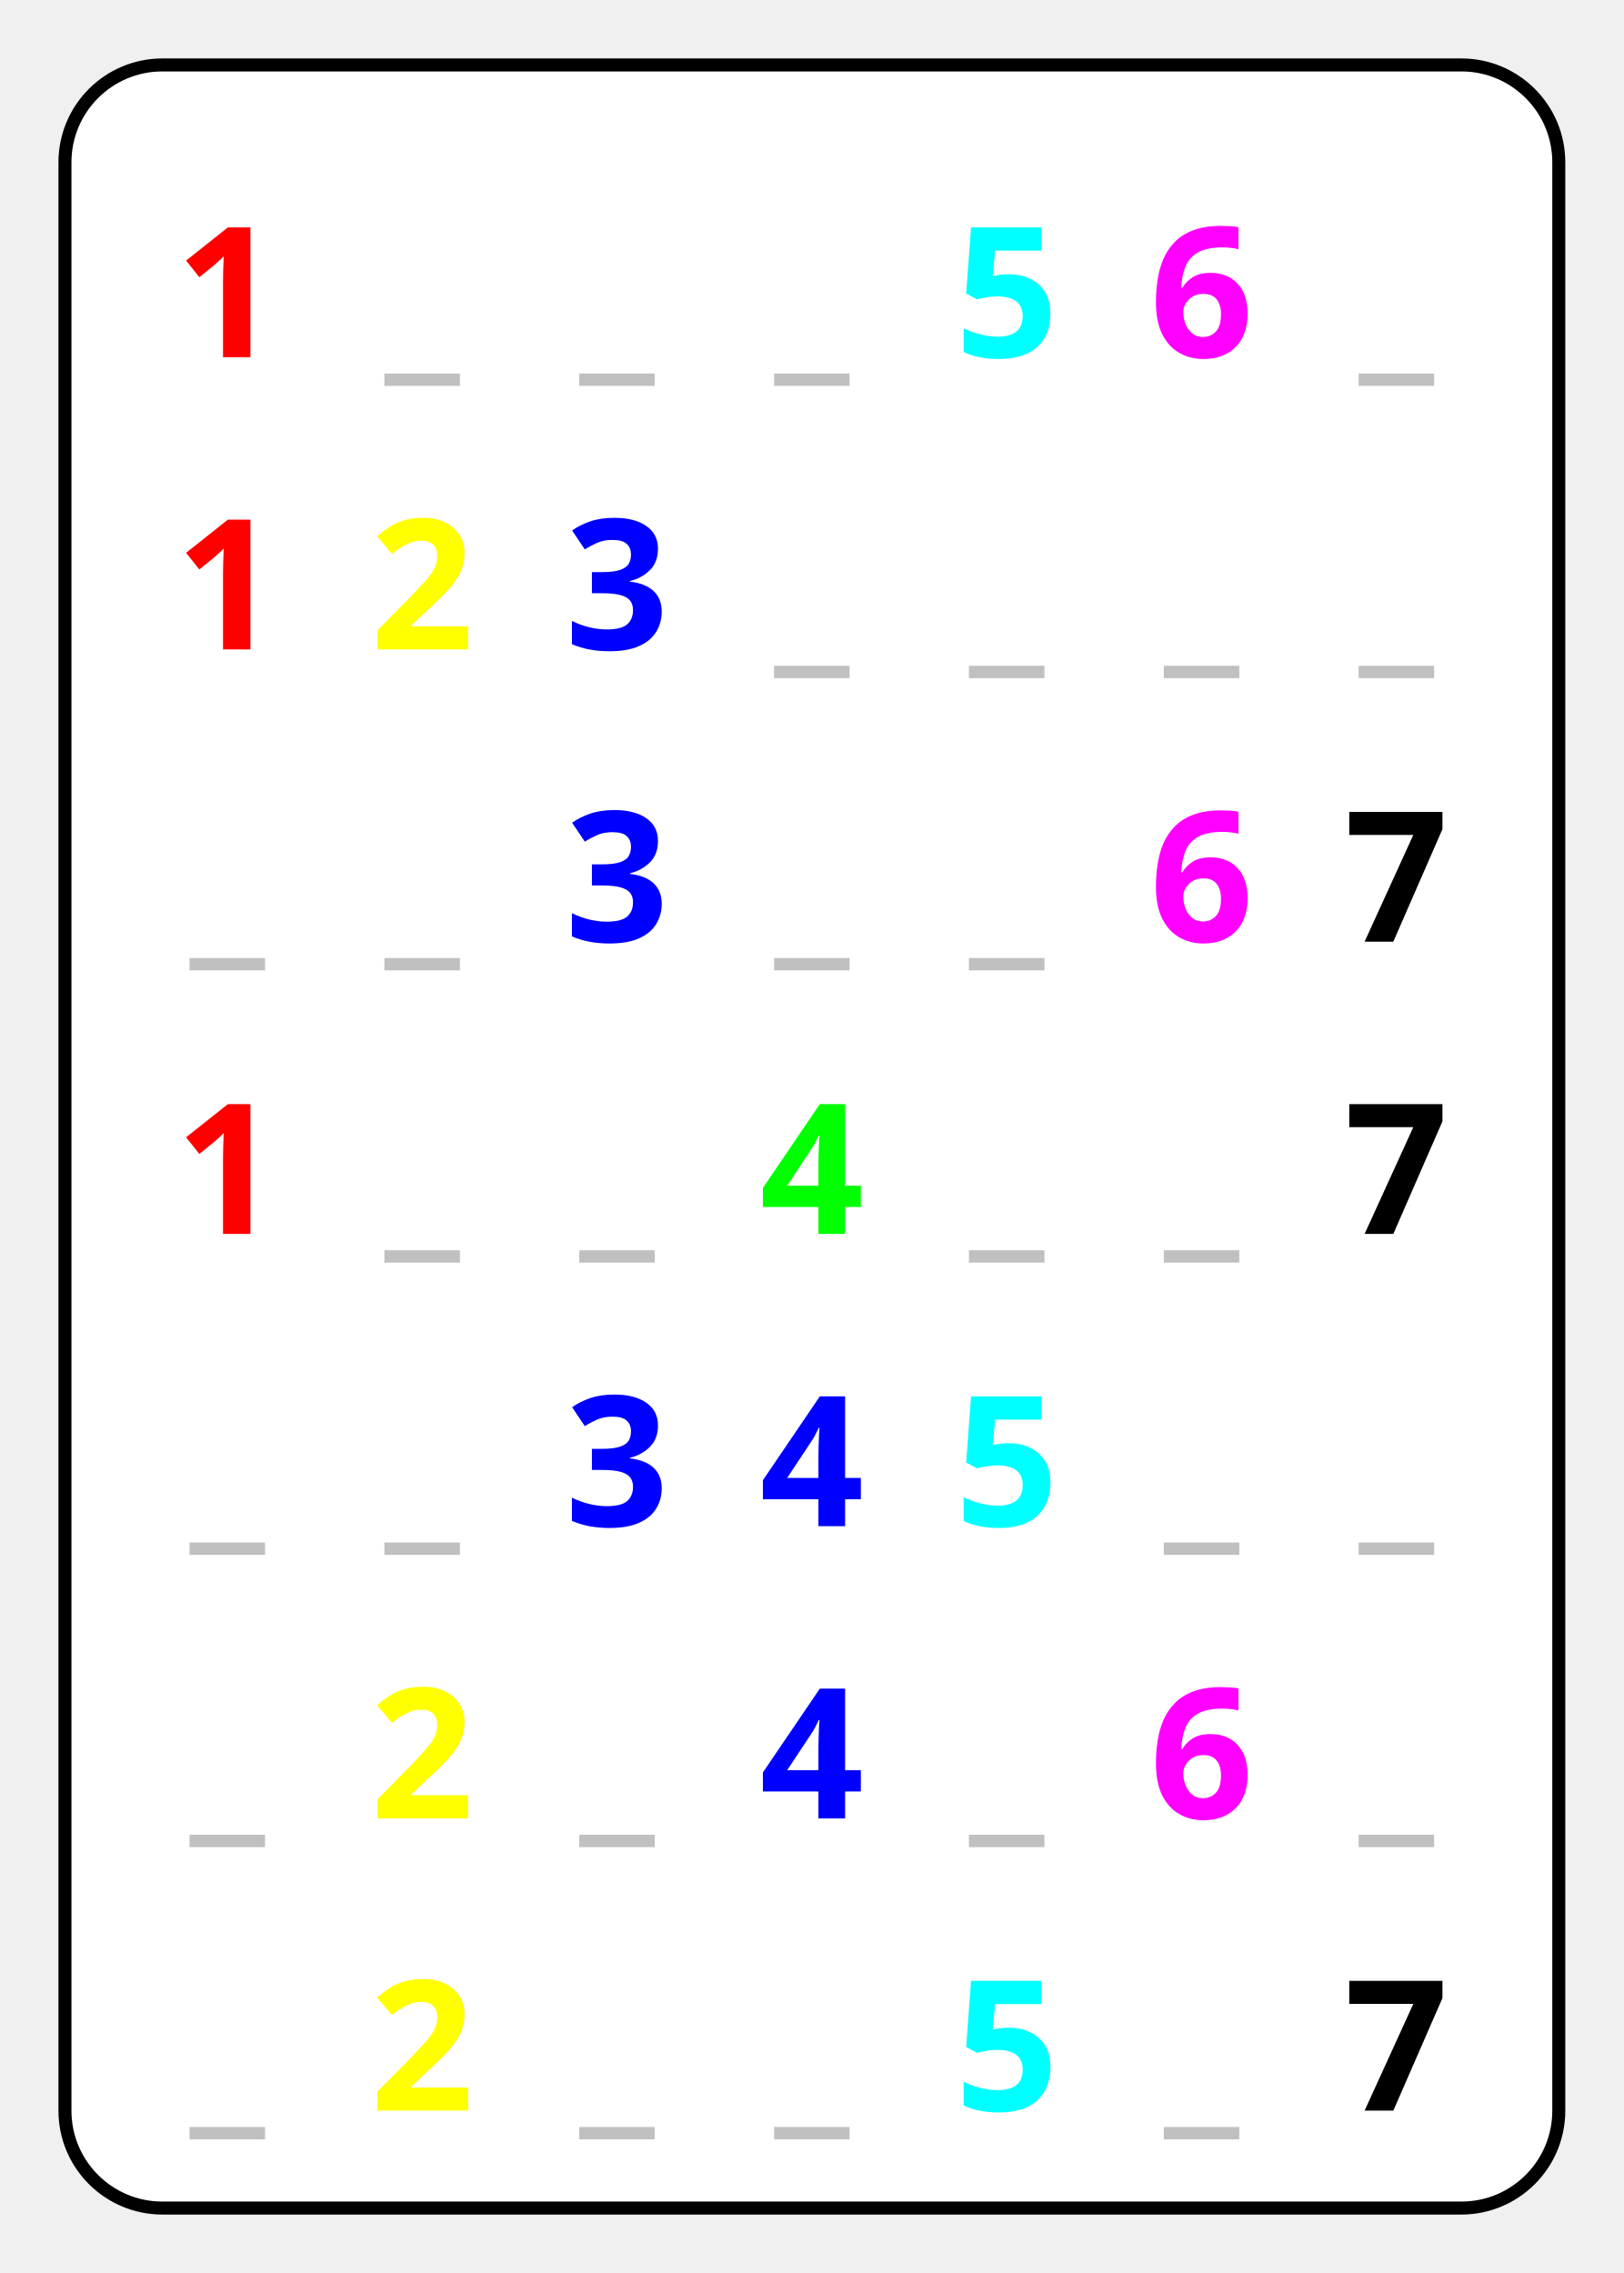
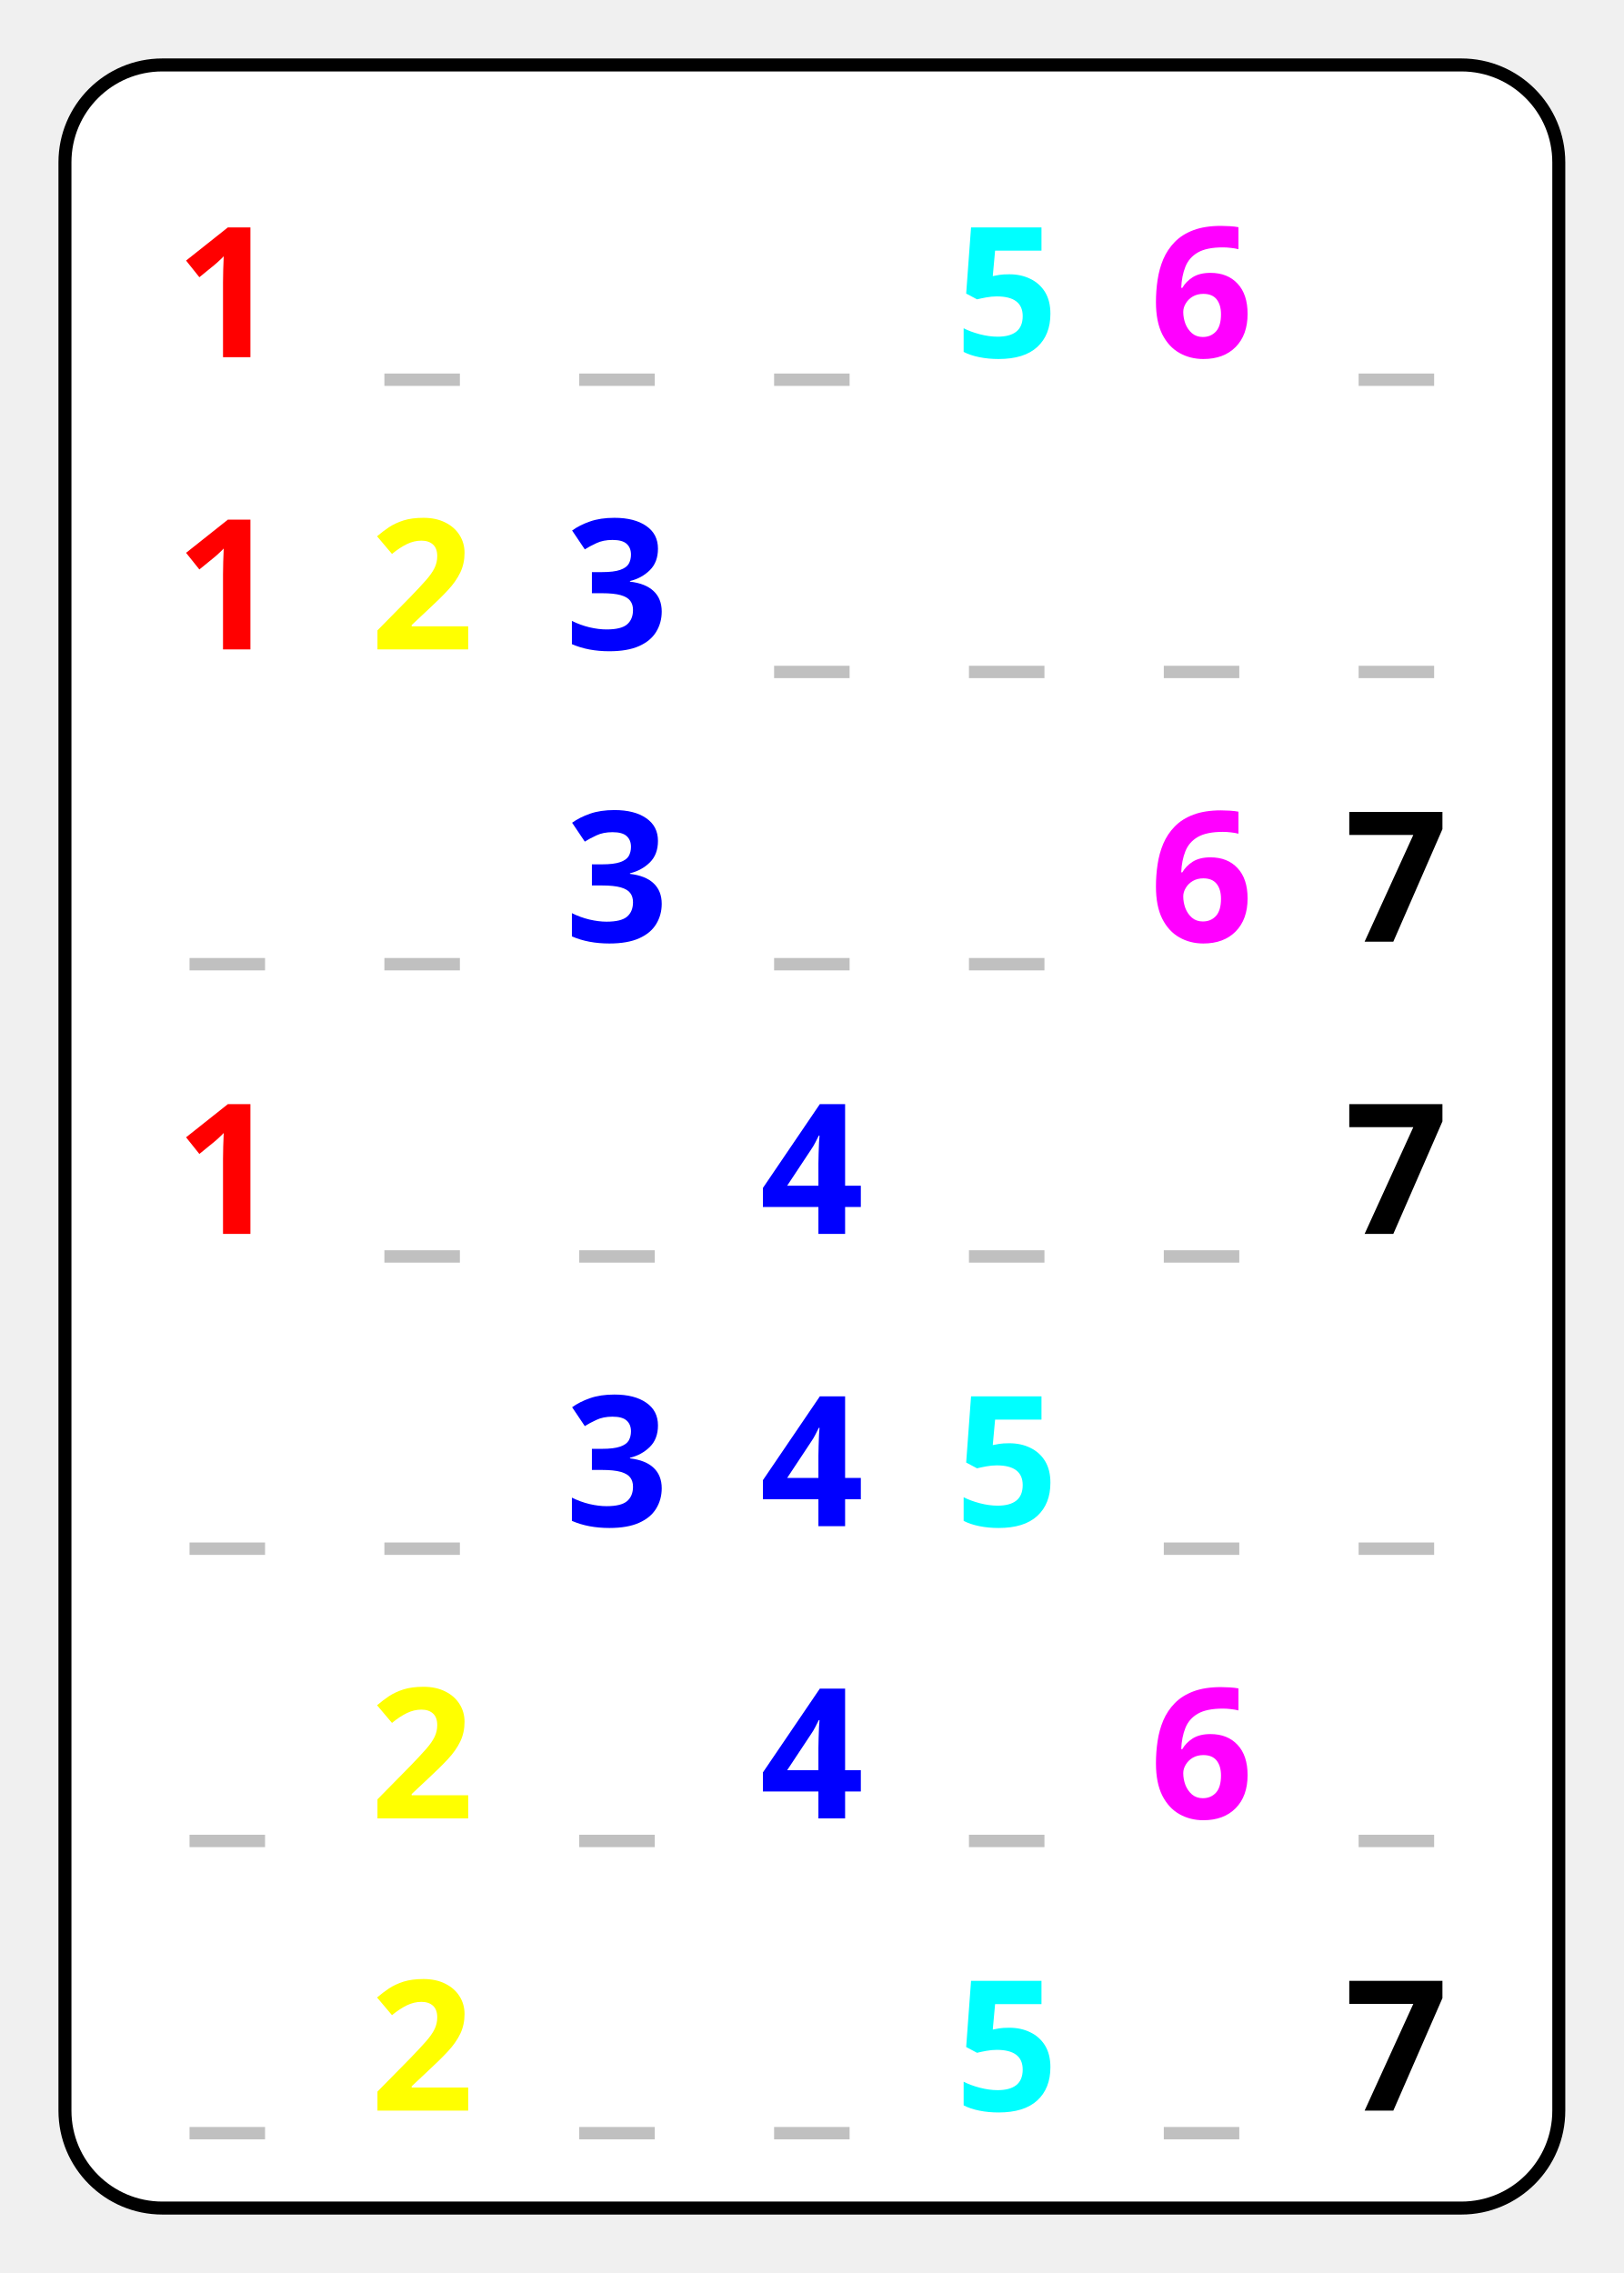
<svg xmlns="http://www.w3.org/2000/svg" width="250" height="350" viewBox="0 0 250 350">
  <rect x="10" y="10" width="230" height="330" rx="15" ry="15" fill="white" stroke="black" stroke-width="2" />
  <text x="35" y="55" font-family="Fantasy" font-size="28" font-weight="bold" fill="rgb(255,0,0)" text-anchor="middle">1</text>
  <text x="65" y="55" font-family="Fantasy" font-size="28" font-weight="bold" fill="rgb(192,192,192)" text-anchor="middle">_</text>
  <text x="95" y="55" font-family="Fantasy" font-size="28" font-weight="bold" fill="rgb(192,192,192)" text-anchor="middle">_</text>
  <text x="125" y="55" font-family="Fantasy" font-size="28" font-weight="bold" fill="rgb(192,192,192)" text-anchor="middle">_</text>
  <text x="155" y="55" font-family="Fantasy" font-size="28" font-weight="bold" fill="rgb(0,255,255)" text-anchor="middle">5</text>
  <text x="185" y="55" font-family="Fantasy" font-size="28" font-weight="bold" fill="rgb(255,0,255)" text-anchor="middle">6</text>
  <text x="215" y="55" font-family="Fantasy" font-size="28" font-weight="bold" fill="rgb(192,192,192)" text-anchor="middle">_</text>
  <text x="35" y="100" font-family="Fantasy" font-size="28" font-weight="bold" fill="rgb(255,0,0)" text-anchor="middle">1</text>
  <text x="65" y="100" font-family="Fantasy" font-size="28" font-weight="bold" fill="rgb(255,255,0)" text-anchor="middle">2</text>
  <text x="95" y="100" font-family="Fantasy" font-size="28" font-weight="bold" fill="rgb(0,0,255)" text-anchor="middle">3</text>
  <text x="125" y="100" font-family="Fantasy" font-size="28" font-weight="bold" fill="rgb(192,192,192)" text-anchor="middle">_</text>
  <text x="155" y="100" font-family="Fantasy" font-size="28" font-weight="bold" fill="rgb(192,192,192)" text-anchor="middle">_</text>
  <text x="185" y="100" font-family="Fantasy" font-size="28" font-weight="bold" fill="rgb(192,192,192)" text-anchor="middle">_</text>
  <text x="215" y="100" font-family="Fantasy" font-size="28" font-weight="bold" fill="rgb(192,192,192)" text-anchor="middle">_</text>
  <text x="35" y="145" font-family="Fantasy" font-size="28" font-weight="bold" fill="rgb(192,192,192)" text-anchor="middle">_</text>
  <text x="65" y="145" font-family="Fantasy" font-size="28" font-weight="bold" fill="rgb(192,192,192)" text-anchor="middle">_</text>
  <text x="95" y="145" font-family="Fantasy" font-size="28" font-weight="bold" fill="rgb(0,0,255)" text-anchor="middle">3</text>
  <text x="125" y="145" font-family="Fantasy" font-size="28" font-weight="bold" fill="rgb(192,192,192)" text-anchor="middle">_</text>
  <text x="155" y="145" font-family="Fantasy" font-size="28" font-weight="bold" fill="rgb(192,192,192)" text-anchor="middle">_</text>
  <text x="185" y="145" font-family="Fantasy" font-size="28" font-weight="bold" fill="rgb(255,0,255)" text-anchor="middle">6</text>
  <text x="215" y="145" font-family="Fantasy" font-size="28" font-weight="bold" fill="rgb(0,0,0)" text-anchor="middle">7</text>
  <text x="35" y="190" font-family="Fantasy" font-size="28" font-weight="bold" fill="rgb(255,0,0)" text-anchor="middle">1</text>
  <text x="65" y="190" font-family="Fantasy" font-size="28" font-weight="bold" fill="rgb(192,192,192)" text-anchor="middle">_</text>
  <text x="95" y="190" font-family="Fantasy" font-size="28" font-weight="bold" fill="rgb(192,192,192)" text-anchor="middle">_</text>
-   <text x="125" y="190" font-family="Fantasy" font-size="28" font-weight="bold" fill="rgb(0,255,0)" text-anchor="middle">4</text>
+   <text x="125" y="190" font-family="Fantasy" font-size="28" font-weight="bold" fill="rgb(0,0,255)" text-anchor="middle">4</text>
  <text x="155" y="190" font-family="Fantasy" font-size="28" font-weight="bold" fill="rgb(192,192,192)" text-anchor="middle">_</text>
  <text x="185" y="190" font-family="Fantasy" font-size="28" font-weight="bold" fill="rgb(192,192,192)" text-anchor="middle">_</text>
  <text x="215" y="190" font-family="Fantasy" font-size="28" font-weight="bold" fill="rgb(0,0,0)" text-anchor="middle">7</text>
  <text x="35" y="235" font-family="Fantasy" font-size="28" font-weight="bold" fill="rgb(192,192,192)" text-anchor="middle">_</text>
  <text x="65" y="235" font-family="Fantasy" font-size="28" font-weight="bold" fill="rgb(192,192,192)" text-anchor="middle">_</text>
  <text x="95" y="235" font-family="Fantasy" font-size="28" font-weight="bold" fill="rgb(0,0,255)" text-anchor="middle">3</text>
  <text x="125" y="235" font-family="Fantasy" font-size="28" font-weight="bold" fill="rgb(0,0,255)" text-anchor="middle">4</text>
  <text x="155" y="235" font-family="Fantasy" font-size="28" font-weight="bold" fill="rgb(0,255,255)" text-anchor="middle">5</text>
  <text x="185" y="235" font-family="Fantasy" font-size="28" font-weight="bold" fill="rgb(192,192,192)" text-anchor="middle">_</text>
  <text x="215" y="235" font-family="Fantasy" font-size="28" font-weight="bold" fill="rgb(192,192,192)" text-anchor="middle">_</text>
  <text x="35" y="280" font-family="Fantasy" font-size="28" font-weight="bold" fill="rgb(192,192,192)" text-anchor="middle">_</text>
  <text x="65" y="280" font-family="Fantasy" font-size="28" font-weight="bold" fill="rgb(255,255,0)" text-anchor="middle">2</text>
  <text x="95" y="280" font-family="Fantasy" font-size="28" font-weight="bold" fill="rgb(192,192,192)" text-anchor="middle">_</text>
  <text x="125" y="280" font-family="Fantasy" font-size="28" font-weight="bold" fill="rgb(0,0,255)" text-anchor="middle">4</text>
  <text x="155" y="280" font-family="Fantasy" font-size="28" font-weight="bold" fill="rgb(192,192,192)" text-anchor="middle">_</text>
  <text x="185" y="280" font-family="Fantasy" font-size="28" font-weight="bold" fill="rgb(255,0,255)" text-anchor="middle">6</text>
  <text x="215" y="280" font-family="Fantasy" font-size="28" font-weight="bold" fill="rgb(192,192,192)" text-anchor="middle">_</text>
  <text x="35" y="325" font-family="Fantasy" font-size="28" font-weight="bold" fill="rgb(192,192,192)" text-anchor="middle">_</text>
  <text x="65" y="325" font-family="Fantasy" font-size="28" font-weight="bold" fill="rgb(255,255,0)" text-anchor="middle">2</text>
  <text x="95" y="325" font-family="Fantasy" font-size="28" font-weight="bold" fill="rgb(192,192,192)" text-anchor="middle">_</text>
  <text x="125" y="325" font-family="Fantasy" font-size="28" font-weight="bold" fill="rgb(192,192,192)" text-anchor="middle">_</text>
  <text x="155" y="325" font-family="Fantasy" font-size="28" font-weight="bold" fill="rgb(0,255,255)" text-anchor="middle">5</text>
  <text x="185" y="325" font-family="Fantasy" font-size="28" font-weight="bold" fill="rgb(192,192,192)" text-anchor="middle">_</text>
  <text x="215" y="325" font-family="Fantasy" font-size="28" font-weight="bold" fill="rgb(0,0,0)" text-anchor="middle">7</text>
</svg>
